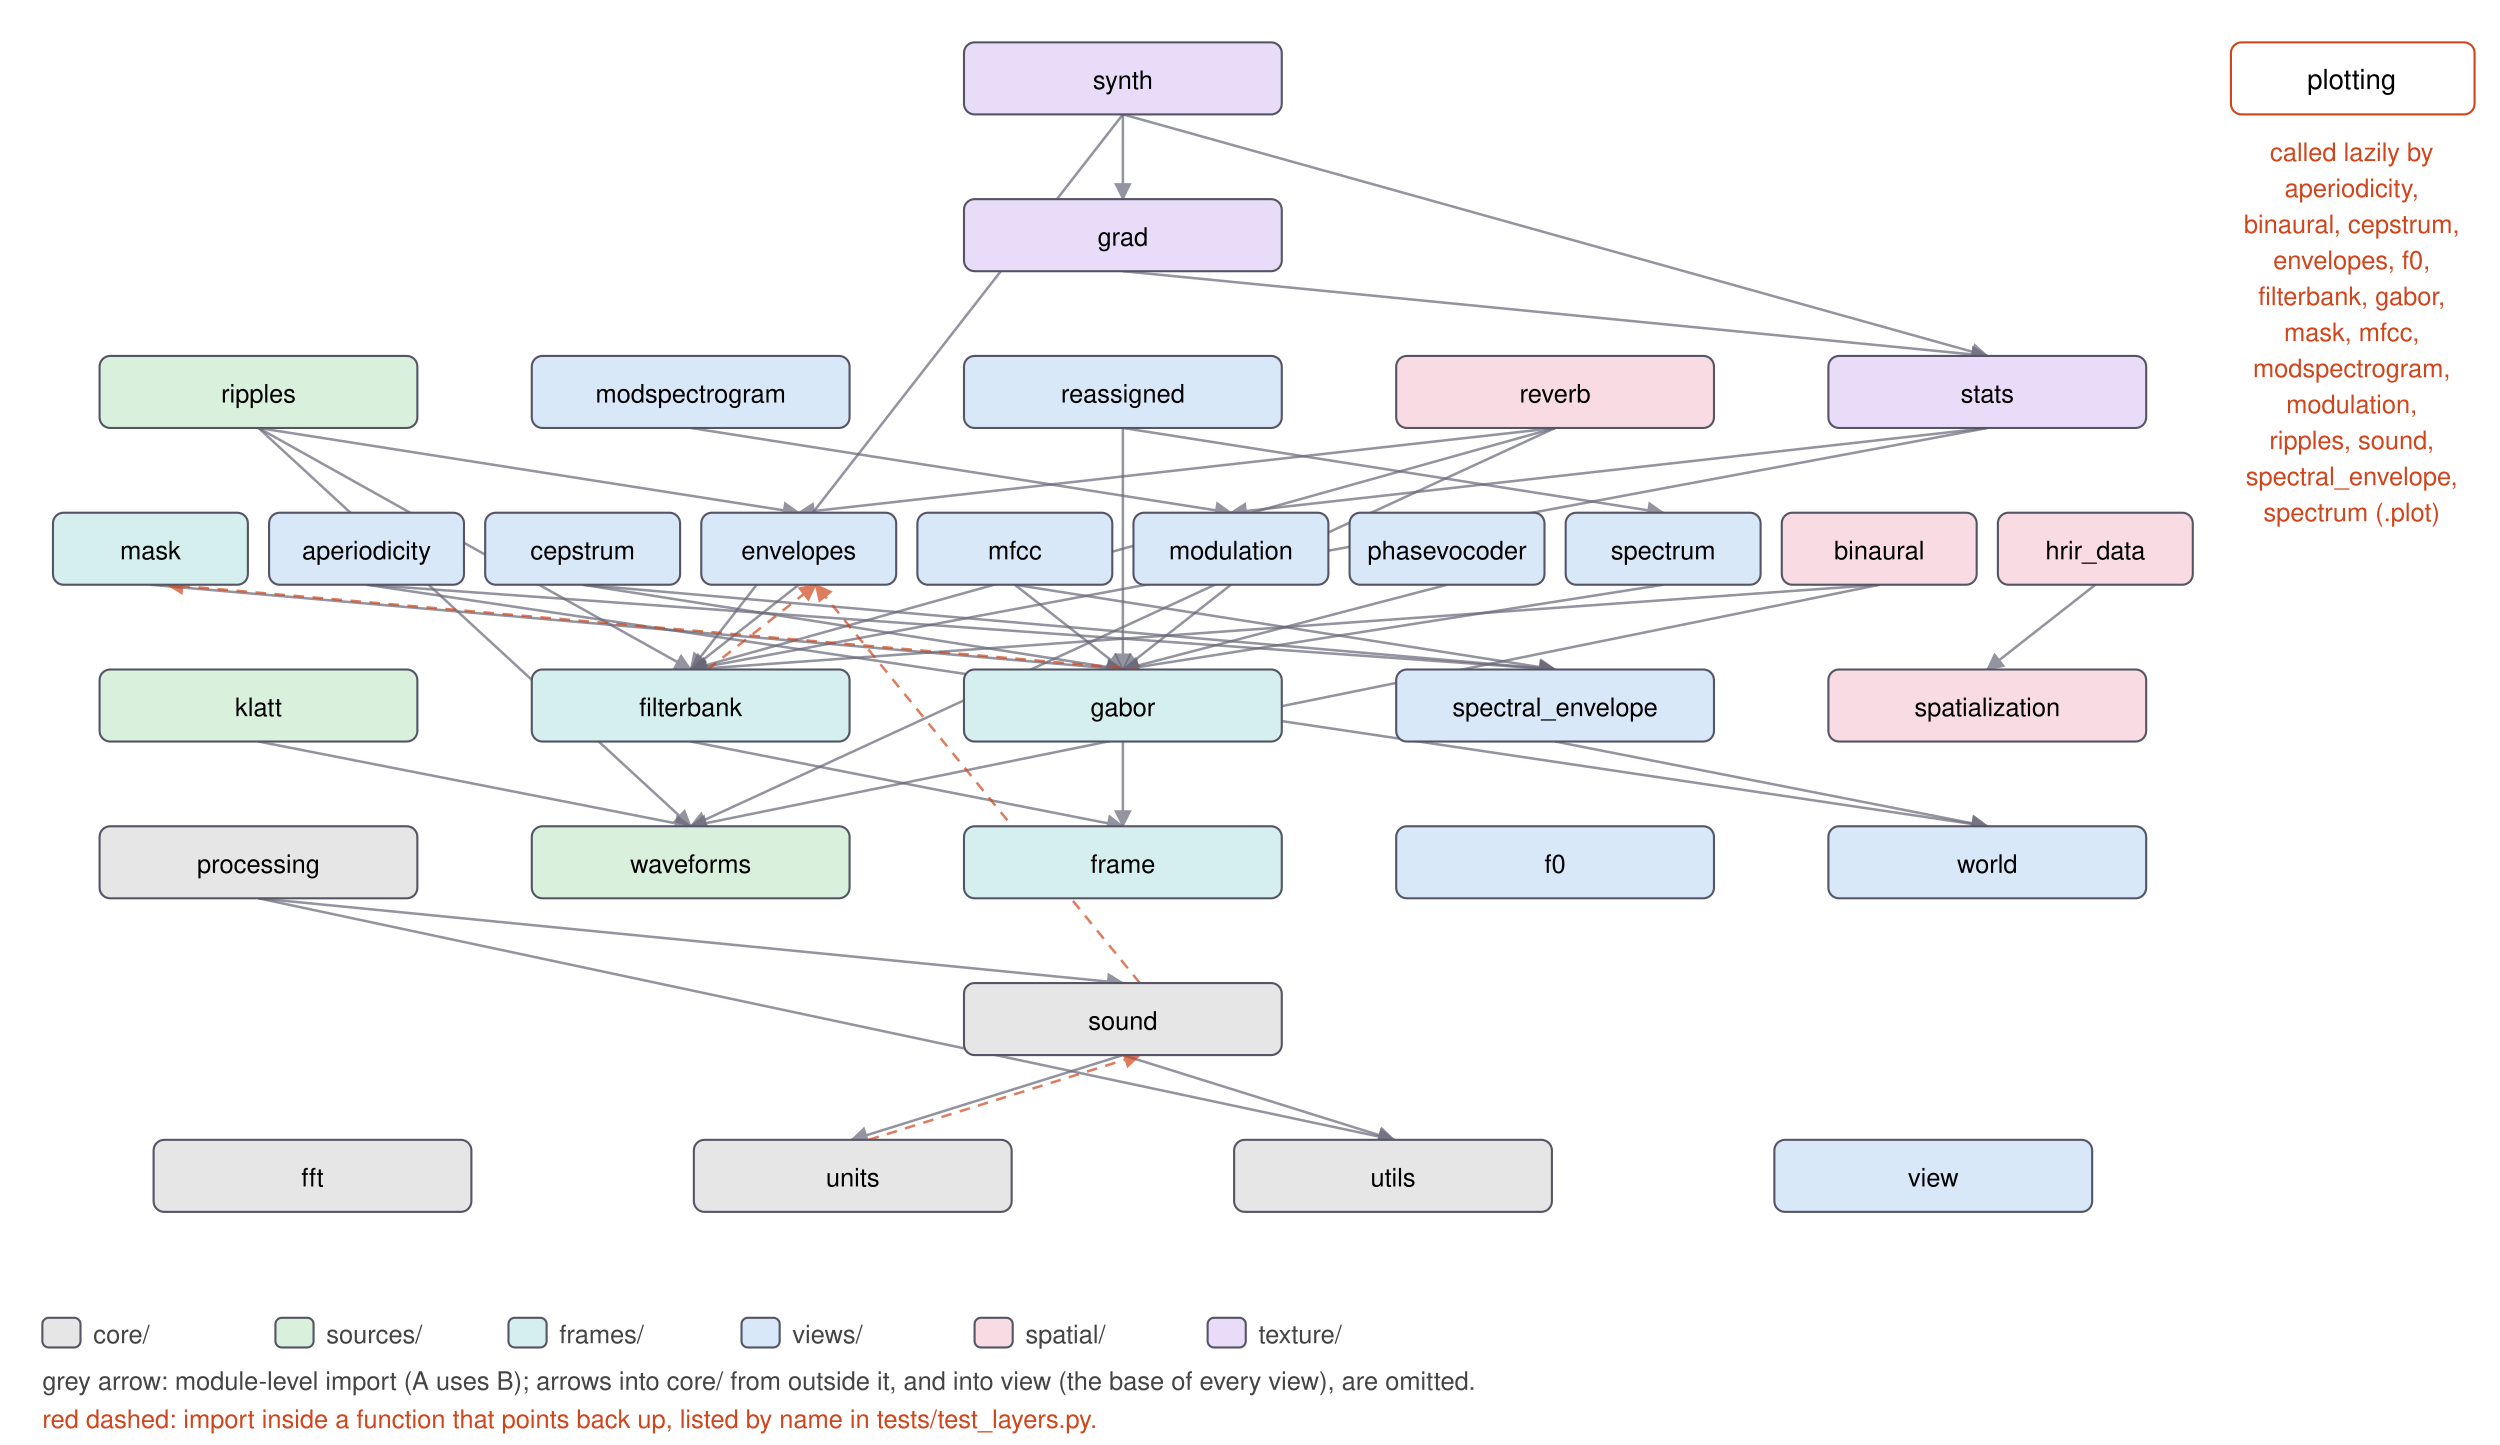
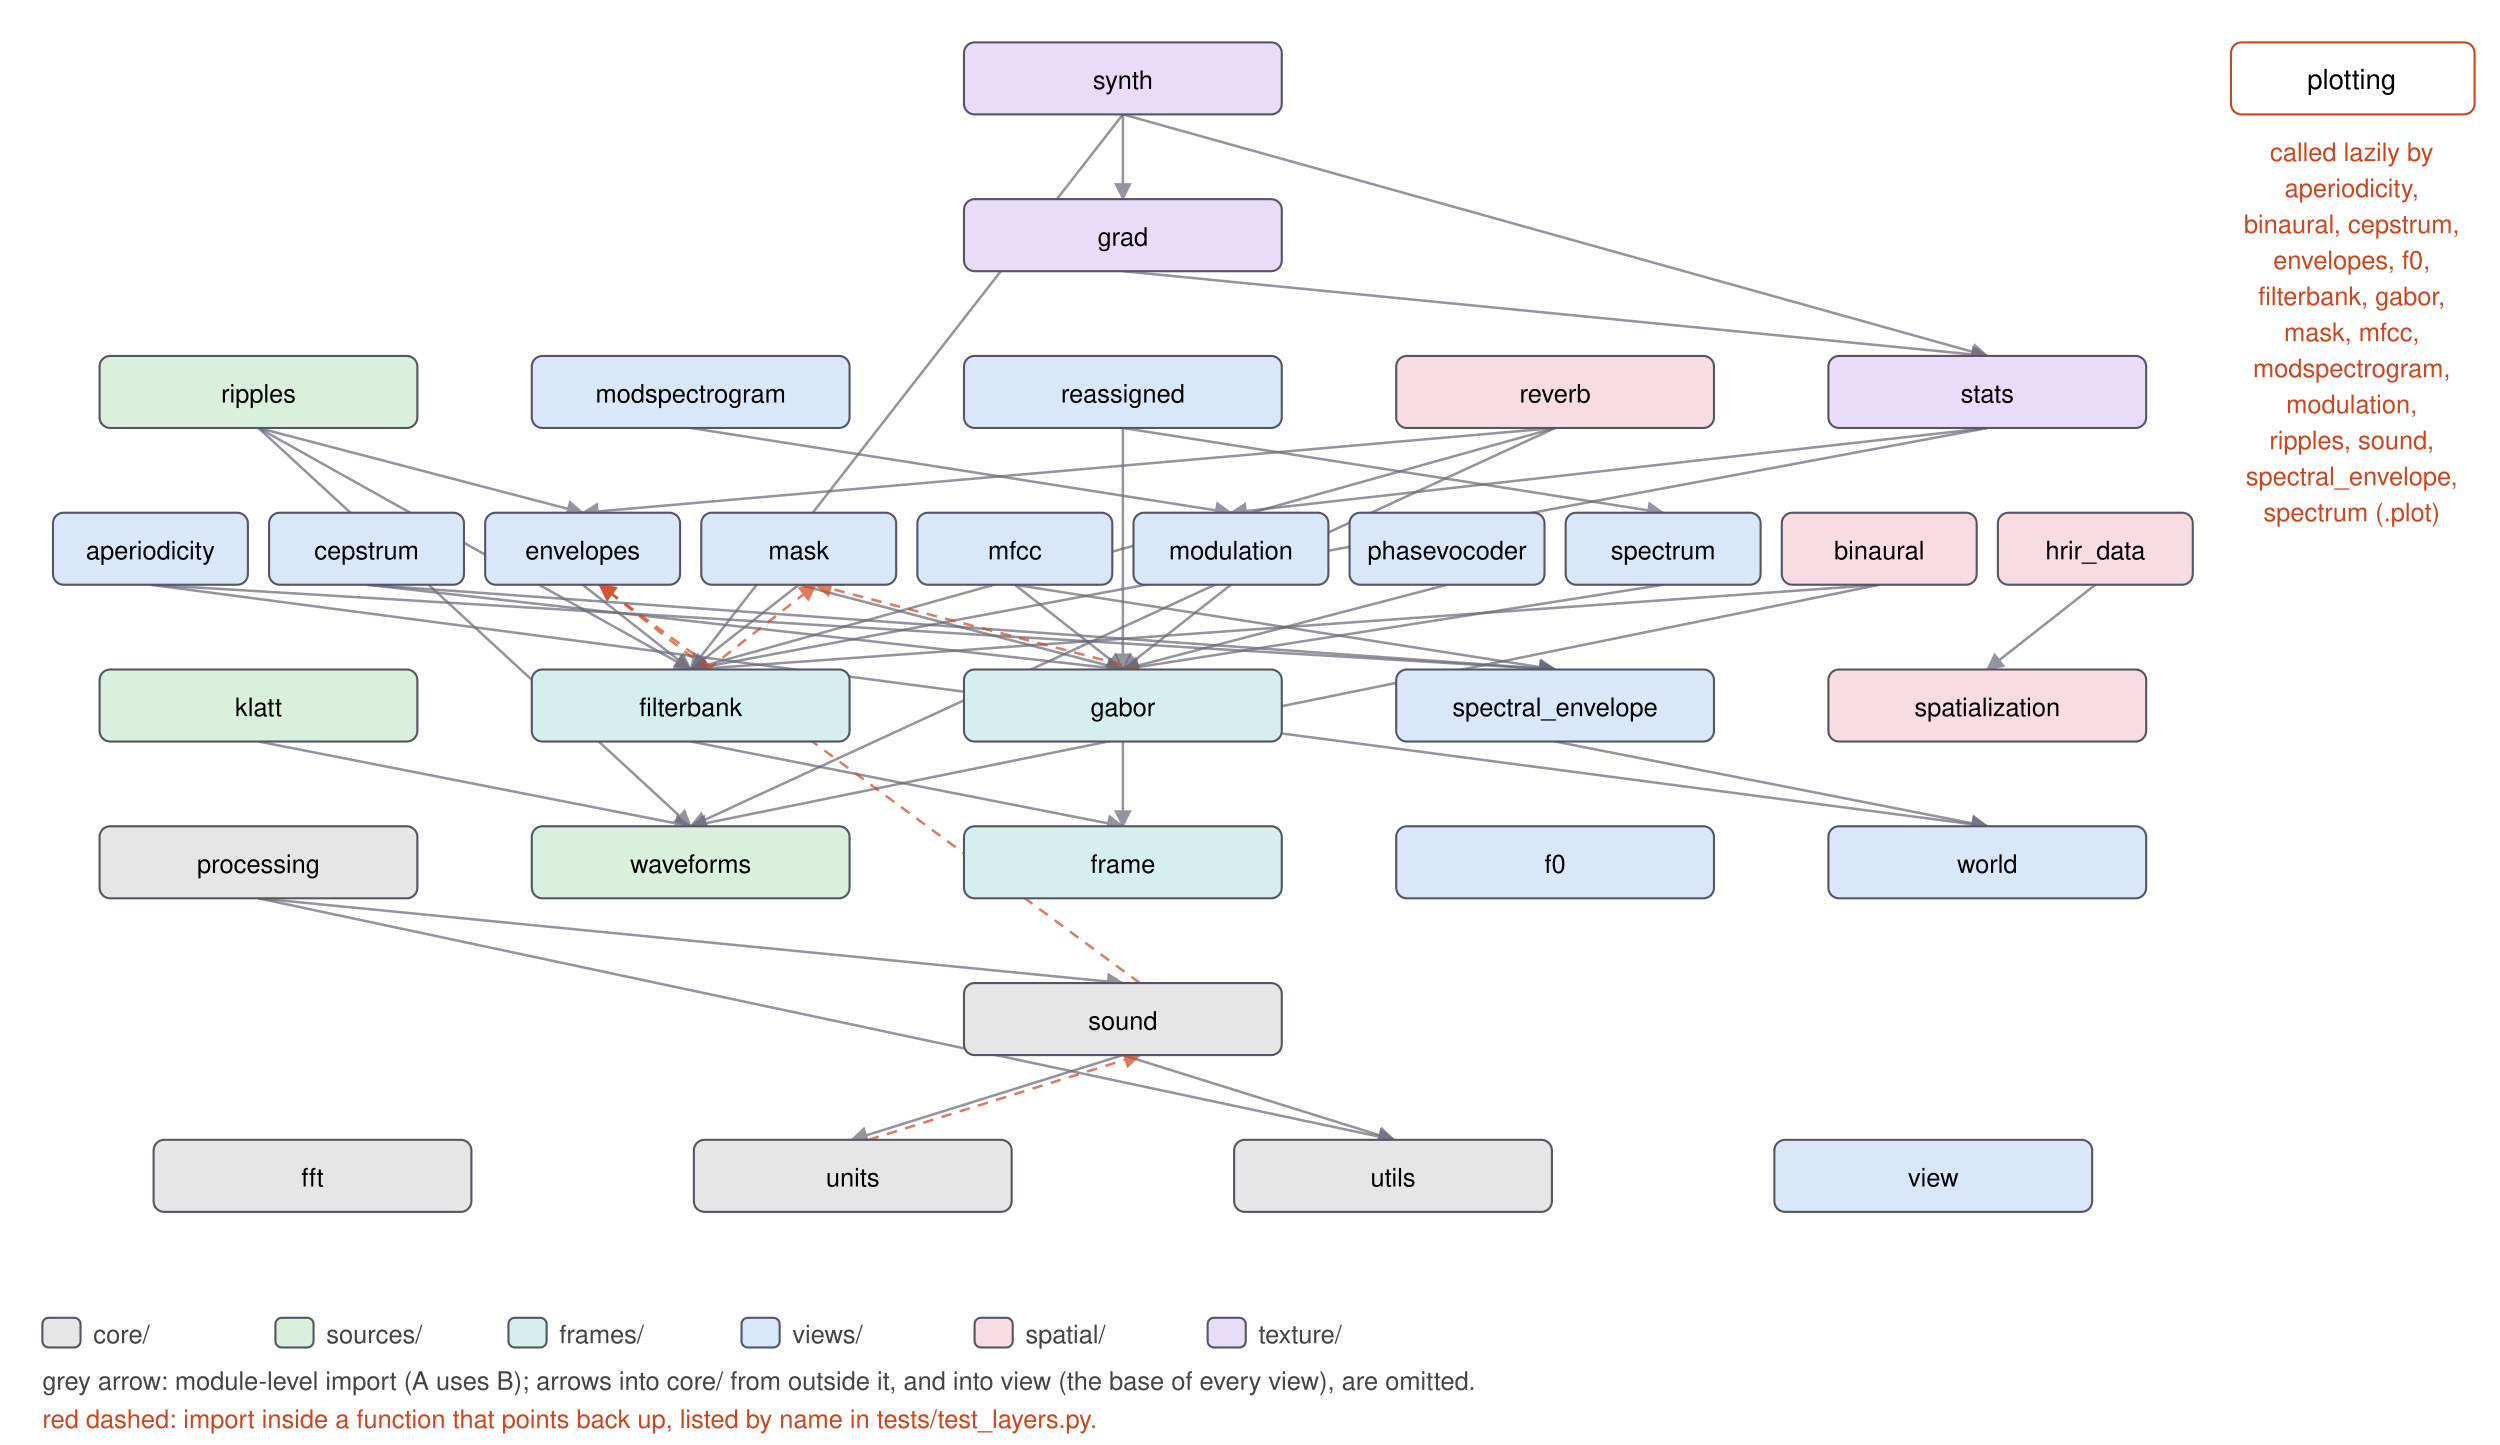
<svg xmlns="http://www.w3.org/2000/svg" viewBox="0 0 1180 682" font-family="Helvetica,Arial,sans-serif" font-size="13">
  <defs>
    <marker id="a" viewBox="0 0 10 10" refX="9" refY="5" markerWidth="7" markerHeight="7" orient="auto">
      <path d="M0,0L10,5L0,10z" fill="#667" />
    </marker>
    <marker id="r" viewBox="0 0 10 10" refX="9" refY="5" markerWidth="7" markerHeight="7" orient="auto">
      <path d="M0,0L10,5L0,10z" fill="#d0451b" />
    </marker>
  </defs>
  <rect width="1180" height="682" fill="#ffffff" />
  <line x1="122" y1="424" x2="530" y2="464" stroke="#667" stroke-width="1.2" marker-end="url(#a)" opacity="0.7" />
  <line x1="122" y1="424" x2="658" y2="538" stroke="#667" stroke-width="1.2" marker-end="url(#a)" opacity="0.7" />
  <line x1="530" y1="498" x2="402" y2="538" stroke="#667" stroke-width="1.2" marker-end="url(#a)" opacity="0.7" />
  <line x1="530" y1="498" x2="658" y2="538" stroke="#667" stroke-width="1.2" marker-end="url(#a)" opacity="0.7" />
  <line x1="326" y1="350" x2="530" y2="390" stroke="#667" stroke-width="1.2" marker-end="url(#a)" opacity="0.7" />
  <line x1="530" y1="350" x2="530" y2="390" stroke="#667" stroke-width="1.2" marker-end="url(#a)" opacity="0.7" />
-   <line x1="71" y1="276" x2="530" y2="316" stroke="#667" stroke-width="1.2" marker-end="url(#a)" opacity="0.7" />
  <line x1="122" y1="350" x2="326" y2="390" stroke="#667" stroke-width="1.2" marker-end="url(#a)" opacity="0.7" />
  <line x1="122" y1="202" x2="326" y2="316" stroke="#667" stroke-width="1.2" marker-end="url(#a)" opacity="0.7" />
  <line x1="122" y1="202" x2="326" y2="390" stroke="#667" stroke-width="1.2" marker-end="url(#a)" opacity="0.7" />
-   <line x1="122" y1="202" x2="377" y2="242" stroke="#667" stroke-width="1.2" marker-end="url(#a)" opacity="0.7" />
+   <line x1="122" y1="202" x2="275" y2="242" stroke="#667" stroke-width="1.2" marker-end="url(#a)" opacity="0.7" />
  <line x1="887" y1="276" x2="326" y2="316" stroke="#667" stroke-width="1.2" marker-end="url(#a)" opacity="0.7" />
  <line x1="887" y1="276" x2="326" y2="390" stroke="#667" stroke-width="1.2" marker-end="url(#a)" opacity="0.7" />
  <line x1="989" y1="276" x2="938" y2="316" stroke="#667" stroke-width="1.2" marker-end="url(#a)" opacity="0.7" />
  <line x1="734" y1="202" x2="326" y2="316" stroke="#667" stroke-width="1.2" marker-end="url(#a)" opacity="0.7" />
  <line x1="734" y1="202" x2="326" y2="390" stroke="#667" stroke-width="1.2" marker-end="url(#a)" opacity="0.7" />
-   <line x1="734" y1="202" x2="377" y2="242" stroke="#667" stroke-width="1.2" marker-end="url(#a)" opacity="0.7" />
+   <line x1="734" y1="202" x2="275" y2="242" stroke="#667" stroke-width="1.2" marker-end="url(#a)" opacity="0.7" />
  <line x1="530" y1="128" x2="938" y2="168" stroke="#667" stroke-width="1.2" marker-end="url(#a)" opacity="0.7" />
  <line x1="938" y1="202" x2="326" y2="316" stroke="#667" stroke-width="1.2" marker-end="url(#a)" opacity="0.7" />
  <line x1="938" y1="202" x2="581" y2="242" stroke="#667" stroke-width="1.2" marker-end="url(#a)" opacity="0.7" />
  <line x1="530" y1="54" x2="326" y2="316" stroke="#667" stroke-width="1.2" marker-end="url(#a)" opacity="0.7" />
  <line x1="530" y1="54" x2="530" y2="94" stroke="#667" stroke-width="1.2" marker-end="url(#a)" opacity="0.7" />
  <line x1="530" y1="54" x2="938" y2="168" stroke="#667" stroke-width="1.2" marker-end="url(#a)" opacity="0.7" />
+   <line x1="71" y1="276" x2="734" y2="316" stroke="#667" stroke-width="1.2" marker-end="url(#a)" opacity="0.7" />
+   <line x1="71" y1="276" x2="938" y2="390" stroke="#667" stroke-width="1.2" marker-end="url(#a)" opacity="0.7" />
+   <line x1="173" y1="276" x2="530" y2="316" stroke="#667" stroke-width="1.2" marker-end="url(#a)" opacity="0.7" />
  <line x1="173" y1="276" x2="734" y2="316" stroke="#667" stroke-width="1.2" marker-end="url(#a)" opacity="0.7" />
-   <line x1="173" y1="276" x2="938" y2="390" stroke="#667" stroke-width="1.2" marker-end="url(#a)" opacity="0.7" />
-   <line x1="275" y1="276" x2="530" y2="316" stroke="#667" stroke-width="1.2" marker-end="url(#a)" opacity="0.7" />
-   <line x1="275" y1="276" x2="734" y2="316" stroke="#667" stroke-width="1.2" marker-end="url(#a)" opacity="0.7" />
+   <line x1="275" y1="276" x2="326" y2="316" stroke="#667" stroke-width="1.2" marker-end="url(#a)" opacity="0.7" />
  <line x1="377" y1="276" x2="326" y2="316" stroke="#667" stroke-width="1.2" marker-end="url(#a)" opacity="0.7" />
+   <line x1="377" y1="276" x2="530" y2="316" stroke="#667" stroke-width="1.2" marker-end="url(#a)" opacity="0.7" />
  <line x1="479" y1="276" x2="530" y2="316" stroke="#667" stroke-width="1.2" marker-end="url(#a)" opacity="0.7" />
  <line x1="479" y1="276" x2="734" y2="316" stroke="#667" stroke-width="1.2" marker-end="url(#a)" opacity="0.7" />
  <line x1="326" y1="202" x2="581" y2="242" stroke="#667" stroke-width="1.2" marker-end="url(#a)" opacity="0.7" />
  <line x1="581" y1="276" x2="530" y2="316" stroke="#667" stroke-width="1.2" marker-end="url(#a)" opacity="0.7" />
  <line x1="683" y1="276" x2="530" y2="316" stroke="#667" stroke-width="1.2" marker-end="url(#a)" opacity="0.7" />
  <line x1="530" y1="202" x2="530" y2="316" stroke="#667" stroke-width="1.2" marker-end="url(#a)" opacity="0.7" />
  <line x1="530" y1="202" x2="785" y2="242" stroke="#667" stroke-width="1.2" marker-end="url(#a)" opacity="0.7" />
  <line x1="734" y1="350" x2="938" y2="390" stroke="#667" stroke-width="1.2" marker-end="url(#a)" opacity="0.7" />
  <line x1="785" y1="276" x2="530" y2="316" stroke="#667" stroke-width="1.2" marker-end="url(#a)" opacity="0.7" />
-   <line x1="538" y1="464" x2="385" y2="276" stroke="#d0451b" stroke-width="1.2" stroke-dasharray="5,4" marker-end="url(#r)" opacity="0.7" />
+   <line x1="538" y1="464" x2="283" y2="276" stroke="#d0451b" stroke-width="1.2" stroke-dasharray="5,4" marker-end="url(#r)" opacity="0.7" />
  <line x1="410" y1="538" x2="538" y2="498" stroke="#d0451b" stroke-width="1.2" stroke-dasharray="5,4" marker-end="url(#r)" opacity="0.7" />
+   <line x1="334" y1="316" x2="283" y2="276" stroke="#d0451b" stroke-width="1.2" stroke-dasharray="5,4" marker-end="url(#r)" opacity="0.7" />
  <line x1="334" y1="316" x2="385" y2="276" stroke="#d0451b" stroke-width="1.2" stroke-dasharray="5,4" marker-end="url(#r)" opacity="0.7" />
-   <line x1="538" y1="316" x2="79" y2="276" stroke="#d0451b" stroke-width="1.2" stroke-dasharray="5,4" marker-end="url(#r)" opacity="0.7" />
+   <line x1="538" y1="316" x2="385" y2="276" stroke="#d0451b" stroke-width="1.2" stroke-dasharray="5,4" marker-end="url(#r)" opacity="0.7" />
  <rect x="72.5" y="538" width="150.0" height="34" rx="5" fill="#e6e6e6" stroke="#556" />
  <text x="147.5" y="560" text-anchor="middle" font-size="12">fft</text>
  <rect x="47.0" y="390" width="150.0" height="34" rx="5" fill="#e6e6e6" stroke="#556" />
  <text x="122.0" y="412" text-anchor="middle" font-size="12">processing</text>
  <rect x="455.0" y="464" width="150.0" height="34" rx="5" fill="#e6e6e6" stroke="#556" />
  <text x="530.0" y="486" text-anchor="middle" font-size="12">sound</text>
  <rect x="327.5" y="538" width="150.0" height="34" rx="5" fill="#e6e6e6" stroke="#556" />
  <text x="402.5" y="560" text-anchor="middle" font-size="12">units</text>
  <rect x="582.5" y="538" width="150.0" height="34" rx="5" fill="#e6e6e6" stroke="#556" />
  <text x="657.5" y="560" text-anchor="middle" font-size="12">utils</text>
  <rect x="251.0" y="316" width="150.0" height="34" rx="5" fill="#d5eeee" stroke="#556" />
  <text x="326.0" y="338" text-anchor="middle" font-size="12">filterbank</text>
  <rect x="455.0" y="390" width="150.0" height="34" rx="5" fill="#d5eeee" stroke="#556" />
  <text x="530.0" y="412" text-anchor="middle" font-size="12">frame</text>
  <rect x="455.0" y="316" width="150.0" height="34" rx="5" fill="#d5eeee" stroke="#556" />
  <text x="530.0" y="338" text-anchor="middle" font-size="12">gabor</text>
-   <rect x="25.0" y="242" width="92.0" height="34" rx="5" fill="#d5eeee" stroke="#556" />
-   <text x="71.0" y="264" text-anchor="middle" font-size="12">mask</text>
  <rect x="47.0" y="316" width="150.0" height="34" rx="5" fill="#d9f0dd" stroke="#556" />
  <text x="122.0" y="338" text-anchor="middle" font-size="12">klatt</text>
  <rect x="47.0" y="168" width="150.0" height="34" rx="5" fill="#d9f0dd" stroke="#556" />
  <text x="122.0" y="190" text-anchor="middle" font-size="12">ripples</text>
  <rect x="251.0" y="390" width="150.0" height="34" rx="5" fill="#d9f0dd" stroke="#556" />
  <text x="326.0" y="412" text-anchor="middle" font-size="12">waveforms</text>
  <rect x="841.0" y="242" width="92.0" height="34" rx="5" fill="#f8dbe3" stroke="#556" />
  <text x="887.0" y="264" text-anchor="middle" font-size="12">binaural</text>
  <rect x="943.0" y="242" width="92.0" height="34" rx="5" fill="#f8dbe3" stroke="#556" />
  <text x="989.0" y="264" text-anchor="middle" font-size="12">hrir_data</text>
  <rect x="659.0" y="168" width="150.0" height="34" rx="5" fill="#f8dbe3" stroke="#556" />
  <text x="734.0" y="190" text-anchor="middle" font-size="12">reverb</text>
  <rect x="863.0" y="316" width="150.0" height="34" rx="5" fill="#f8dbe3" stroke="#556" />
  <text x="938.0" y="338" text-anchor="middle" font-size="12">spatialization</text>
  <rect x="455.0" y="94" width="150.0" height="34" rx="5" fill="#e8dcf8" stroke="#556" />
  <text x="530.0" y="116" text-anchor="middle" font-size="12">grad</text>
  <rect x="863.0" y="168" width="150.0" height="34" rx="5" fill="#e8dcf8" stroke="#556" />
  <text x="938.0" y="190" text-anchor="middle" font-size="12">stats</text>
  <rect x="455.0" y="20" width="150.0" height="34" rx="5" fill="#e8dcf8" stroke="#556" />
  <text x="530.0" y="42" text-anchor="middle" font-size="12">synth</text>
+   <rect x="25.0" y="242" width="92.0" height="34" rx="5" fill="#d8e8f8" stroke="#556" />
+   <text x="71.0" y="264" text-anchor="middle" font-size="12">aperiodicity</text>
  <rect x="127.0" y="242" width="92.0" height="34" rx="5" fill="#d8e8f8" stroke="#556" />
-   <text x="173.0" y="264" text-anchor="middle" font-size="12">aperiodicity</text>
+   <text x="173.0" y="264" text-anchor="middle" font-size="12">cepstrum</text>
  <rect x="229.0" y="242" width="92.0" height="34" rx="5" fill="#d8e8f8" stroke="#556" />
-   <text x="275.0" y="264" text-anchor="middle" font-size="12">cepstrum</text>
-   <rect x="331.0" y="242" width="92.0" height="34" rx="5" fill="#d8e8f8" stroke="#556" />
-   <text x="377.0" y="264" text-anchor="middle" font-size="12">envelopes</text>
+   <text x="275.0" y="264" text-anchor="middle" font-size="12">envelopes</text>
  <rect x="659.0" y="390" width="150.0" height="34" rx="5" fill="#d8e8f8" stroke="#556" />
  <text x="734.0" y="412" text-anchor="middle" font-size="12">f0</text>
+   <rect x="331.0" y="242" width="92.0" height="34" rx="5" fill="#d8e8f8" stroke="#556" />
+   <text x="377.0" y="264" text-anchor="middle" font-size="12">mask</text>
  <rect x="433.0" y="242" width="92.0" height="34" rx="5" fill="#d8e8f8" stroke="#556" />
  <text x="479.0" y="264" text-anchor="middle" font-size="12">mfcc</text>
  <rect x="251.0" y="168" width="150.0" height="34" rx="5" fill="#d8e8f8" stroke="#556" />
  <text x="326.0" y="190" text-anchor="middle" font-size="12">modspectrogram</text>
  <rect x="535.0" y="242" width="92.0" height="34" rx="5" fill="#d8e8f8" stroke="#556" />
  <text x="581.0" y="264" text-anchor="middle" font-size="12">modulation</text>
  <rect x="637.0" y="242" width="92.0" height="34" rx="5" fill="#d8e8f8" stroke="#556" />
  <text x="683.0" y="264" text-anchor="middle" font-size="12">phasevocoder</text>
  <rect x="455.0" y="168" width="150.0" height="34" rx="5" fill="#d8e8f8" stroke="#556" />
  <text x="530.0" y="190" text-anchor="middle" font-size="12">reassigned</text>
  <rect x="659.0" y="316" width="150.0" height="34" rx="5" fill="#d8e8f8" stroke="#556" />
  <text x="734.0" y="338" text-anchor="middle" font-size="12">spectral_envelope</text>
  <rect x="739.0" y="242" width="92.0" height="34" rx="5" fill="#d8e8f8" stroke="#556" />
  <text x="785.0" y="264" text-anchor="middle" font-size="12">spectrum</text>
  <rect x="837.5" y="538" width="150.0" height="34" rx="5" fill="#d8e8f8" stroke="#556" />
  <text x="912.5" y="560" text-anchor="middle" font-size="12">view</text>
  <rect x="863.0" y="390" width="150.0" height="34" rx="5" fill="#d8e8f8" stroke="#556" />
  <text x="938.0" y="412" text-anchor="middle" font-size="12">world</text>
  <rect x="1053" y="20" width="115" height="34" rx="5" fill="#fff" stroke="#d0451b" />
  <text x="1110" y="42" text-anchor="middle">plotting</text>
  <text x="1110" y="76" text-anchor="middle" font-size="12" fill="#d0451b">called lazily by</text>
  <text x="1110" y="93" text-anchor="middle" font-size="12" fill="#d0451b">aperiodicity,</text>
  <text x="1110" y="110" text-anchor="middle" font-size="12" fill="#d0451b">binaural, cepstrum,</text>
  <text x="1110" y="127" text-anchor="middle" font-size="12" fill="#d0451b">envelopes, f0,</text>
  <text x="1110" y="144" text-anchor="middle" font-size="12" fill="#d0451b">filterbank, gabor,</text>
  <text x="1110" y="161" text-anchor="middle" font-size="12" fill="#d0451b">mask, mfcc,</text>
  <text x="1110" y="178" text-anchor="middle" font-size="12" fill="#d0451b">modspectrogram,</text>
  <text x="1110" y="195" text-anchor="middle" font-size="12" fill="#d0451b">modulation,</text>
  <text x="1110" y="212" text-anchor="middle" font-size="12" fill="#d0451b">ripples, sound,</text>
  <text x="1110" y="229" text-anchor="middle" font-size="12" fill="#d0451b">spectral_envelope,</text>
  <text x="1110" y="246" text-anchor="middle" font-size="12" fill="#d0451b">spectrum (.plot)</text>
  <rect x="20" y="622" width="18" height="14" rx="3" fill="#e6e6e6" stroke="#556" />
  <text x="44" y="634" font-size="12" fill="#444">core/</text>
  <rect x="130" y="622" width="18" height="14" rx="3" fill="#d9f0dd" stroke="#556" />
  <text x="154" y="634" font-size="12" fill="#444">sources/</text>
  <rect x="240" y="622" width="18" height="14" rx="3" fill="#d5eeee" stroke="#556" />
  <text x="264" y="634" font-size="12" fill="#444">frames/</text>
  <rect x="350" y="622" width="18" height="14" rx="3" fill="#d8e8f8" stroke="#556" />
  <text x="374" y="634" font-size="12" fill="#444">views/</text>
  <rect x="460" y="622" width="18" height="14" rx="3" fill="#f8dbe3" stroke="#556" />
  <text x="484" y="634" font-size="12" fill="#444">spatial/</text>
  <rect x="570" y="622" width="18" height="14" rx="3" fill="#e8dcf8" stroke="#556" />
  <text x="594" y="634" font-size="12" fill="#444">texture/</text>
  <text x="20" y="656" font-size="12" fill="#444">grey arrow: module-level import (A uses B); arrows into core/ from outside it, and into view (the base of every view), are omitted.</text>
  <text x="20" y="674" font-size="12" fill="#d0451b">red dashed: import inside a function that points back up, listed by name in tests/test_layers.py.</text>
</svg>
